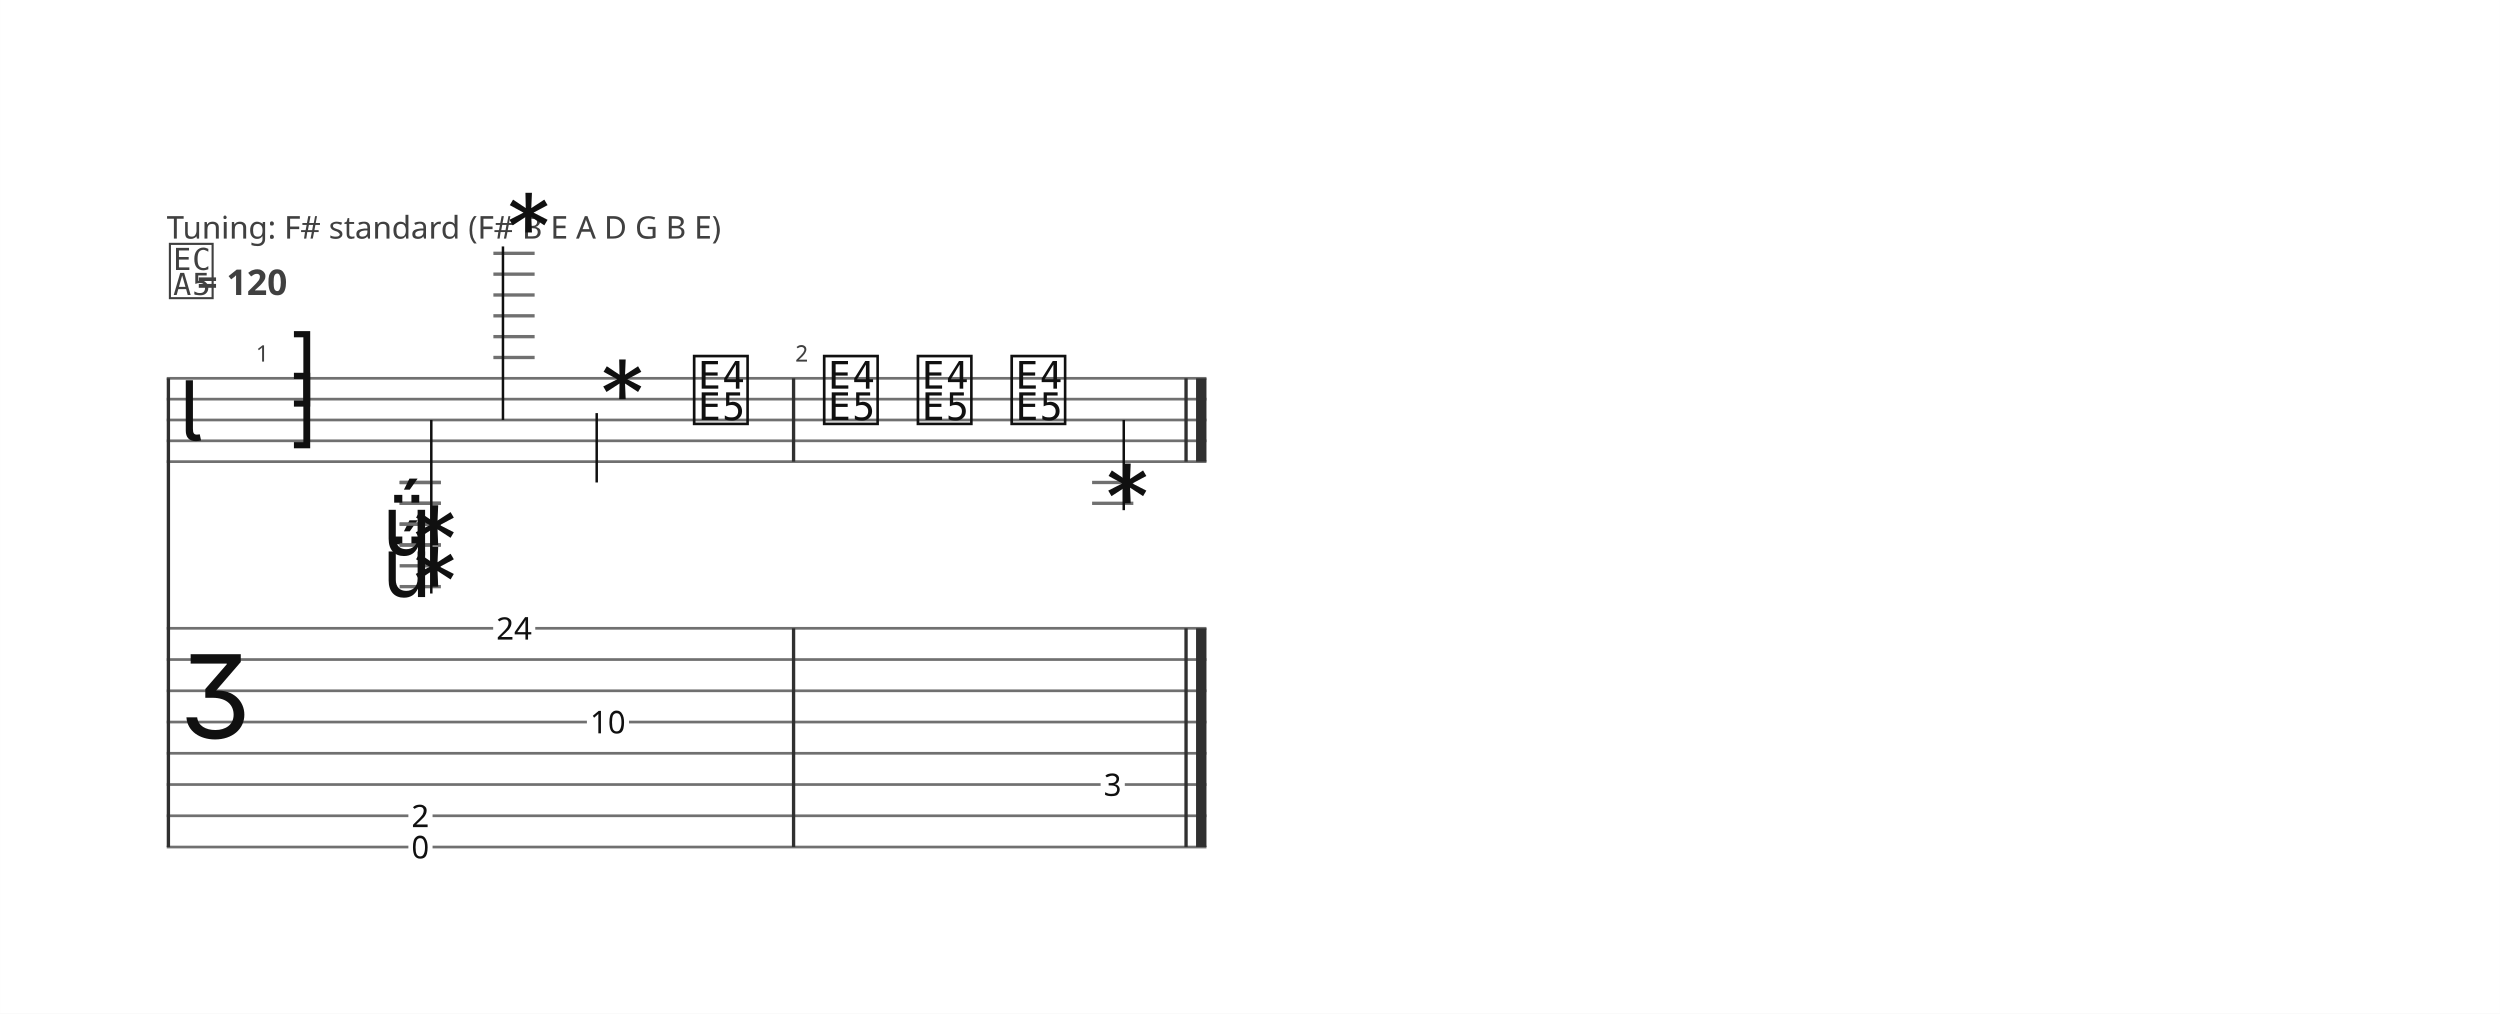
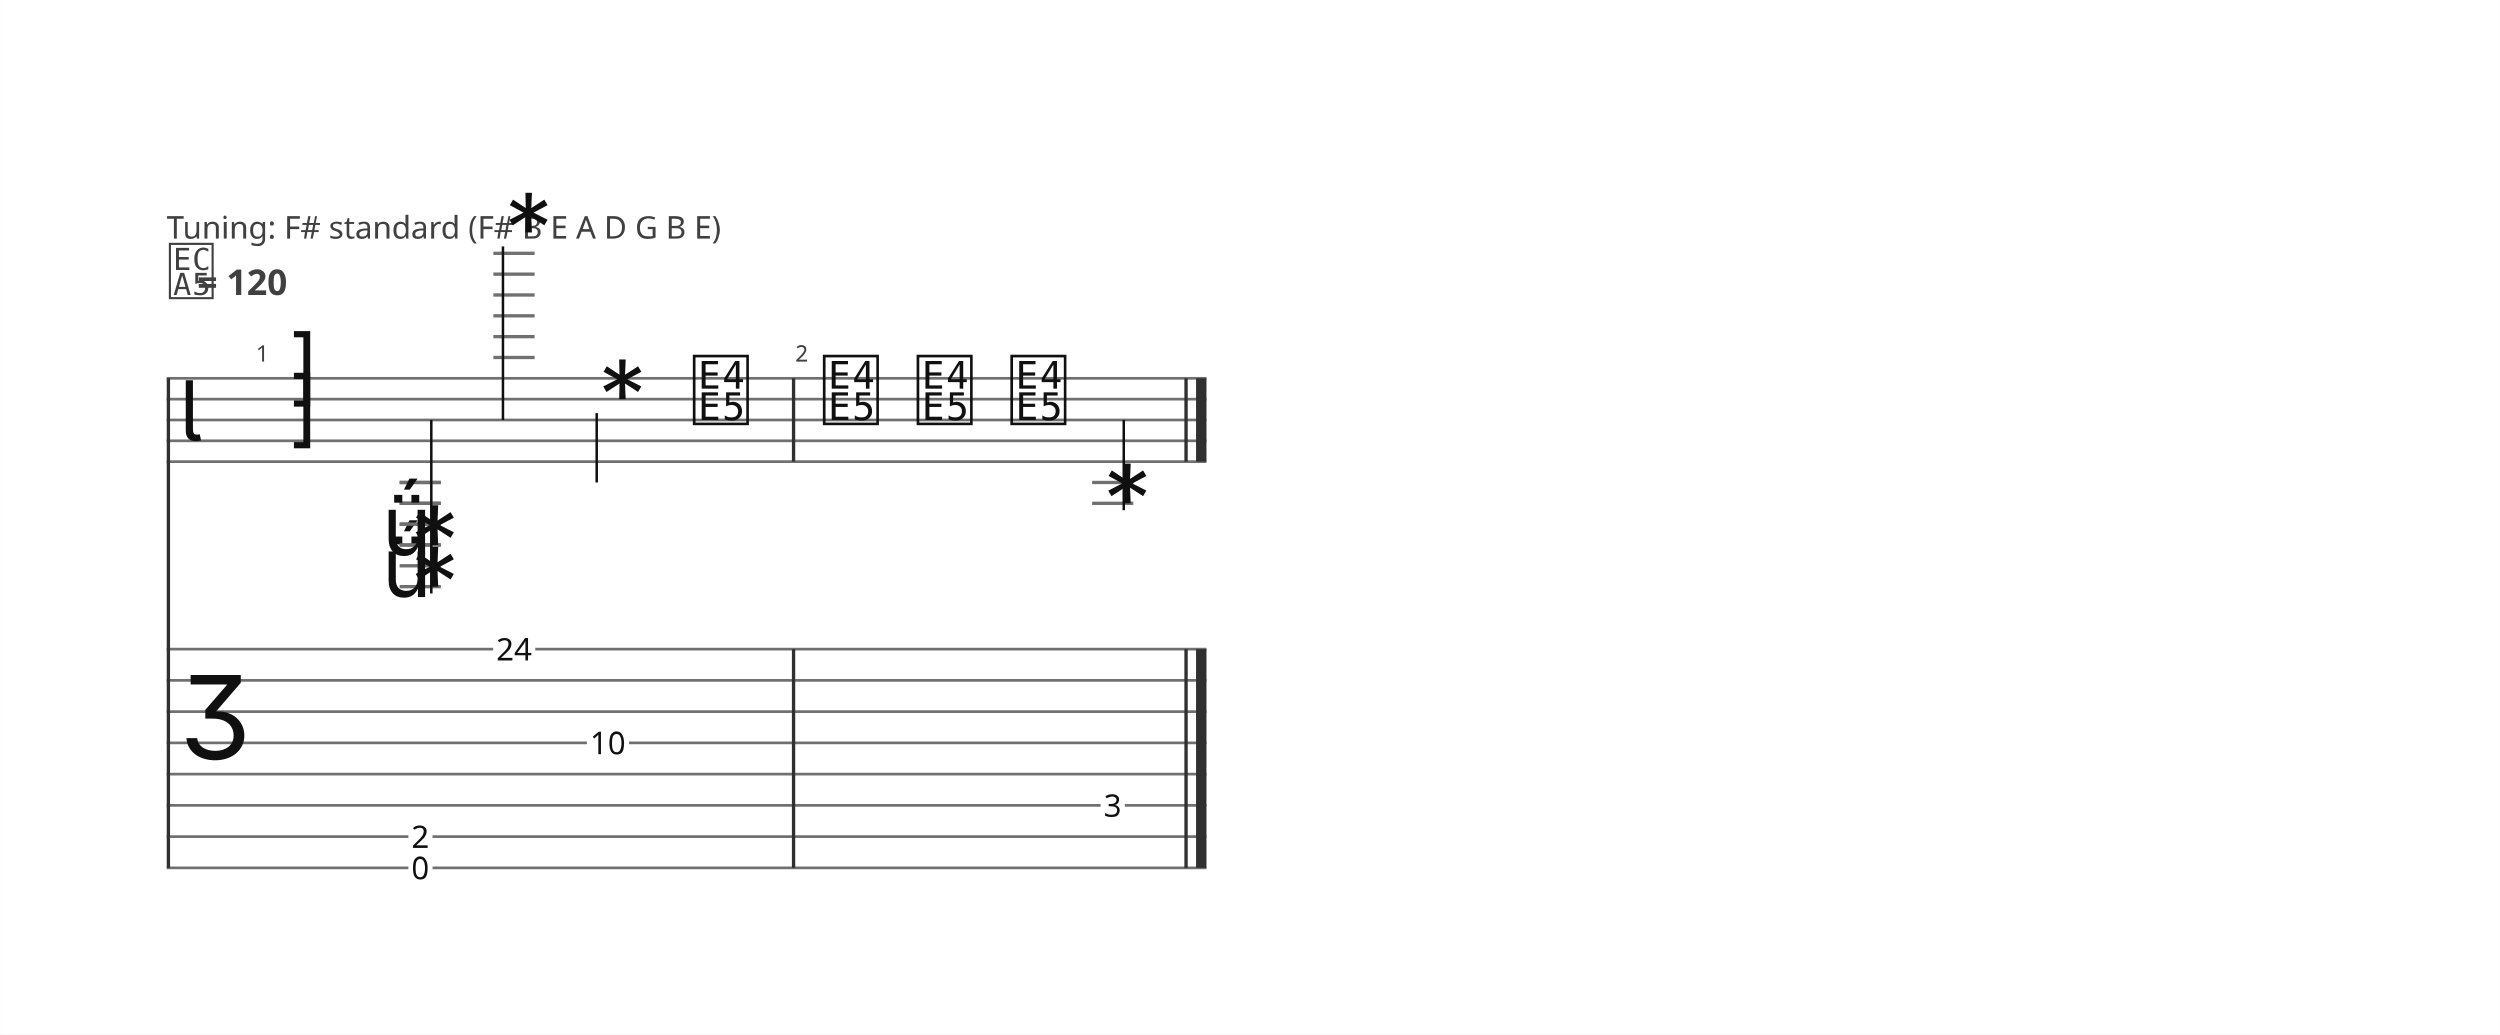
- <svg xmlns="http://www.w3.org/2000/svg" width="210mm" height="85.15mm" viewBox="0 0 120 48.66">
+ <svg xmlns="http://www.w3.org/2000/svg" width="210mm" height="86.9mm" viewBox="0 0 120 49.66">
  <rect width="100%" height="100%" fill="#ffffff" />
  <text x="8" y="11.45" font-family="Noto Sans" font-size="1.5" fill="#404040">Tuning: F# standard (F# B E A D G B E)</text>
  <text x="9.46" y="14.16" font-family="Noto Sans" font-size="1.7" font-weight="bold" fill="#404040">= 120</text>
  <text x="8" y="14.16" font-family="Bravura" font-size="3.2" fill="#404040" data-glyph="metNoteQuarterUp"></text>
-   <line x1="8" y1="30.16" x2="57.91" y2="30.16" stroke="#707070" stroke-width="0.13" />
-   <line x1="8" y1="31.66" x2="57.91" y2="31.66" stroke="#707070" stroke-width="0.13" />
-   <line x1="8" y1="33.16" x2="57.91" y2="33.16" stroke="#707070" stroke-width="0.13" />
-   <line x1="8" y1="34.66" x2="57.91" y2="34.66" stroke="#707070" stroke-width="0.13" />
-   <line x1="8" y1="36.16" x2="57.91" y2="36.16" stroke="#707070" stroke-width="0.13" />
-   <line x1="8" y1="37.66" x2="57.91" y2="37.66" stroke="#707070" stroke-width="0.13" />
-   <line x1="8" y1="39.16" x2="57.91" y2="39.16" stroke="#707070" stroke-width="0.13" />
-   <line x1="8" y1="40.66" x2="57.91" y2="40.66" stroke="#707070" stroke-width="0.13" />
-   <text x="8.6" y="35.45" font-family="Bravura" font-size="5.56" fill="#101010" data-glyph="6stringTabClef"></text>
+   <line x1="8" y1="31.16" x2="57.91" y2="31.16" stroke="#707070" stroke-width="0.13" />
+   <line x1="8" y1="32.66" x2="57.91" y2="32.66" stroke="#707070" stroke-width="0.13" />
+   <line x1="8" y1="34.16" x2="57.91" y2="34.16" stroke="#707070" stroke-width="0.13" />
+   <line x1="8" y1="35.66" x2="57.91" y2="35.66" stroke="#707070" stroke-width="0.13" />
+   <line x1="8" y1="37.16" x2="57.91" y2="37.16" stroke="#707070" stroke-width="0.13" />
+   <line x1="8" y1="38.66" x2="57.91" y2="38.66" stroke="#707070" stroke-width="0.13" />
+   <line x1="8" y1="40.16" x2="57.91" y2="40.16" stroke="#707070" stroke-width="0.13" />
+   <line x1="8" y1="41.66" x2="57.91" y2="41.66" stroke="#707070" stroke-width="0.13" />
+   <text x="8.6" y="36.45" font-family="Bravura" font-size="5.56" fill="#101010" data-glyph="6stringTabClef"></text>
  <line x1="8" y1="18.16" x2="57.91" y2="18.16" stroke="#707070" stroke-width="0.13" />
  <line x1="8" y1="19.16" x2="57.91" y2="19.16" stroke="#707070" stroke-width="0.13" />
  <line x1="8" y1="20.16" x2="57.91" y2="20.16" stroke="#707070" stroke-width="0.13" />
  <line x1="8" y1="21.16" x2="57.91" y2="21.16" stroke="#707070" stroke-width="0.13" />
  <line x1="8" y1="22.16" x2="57.91" y2="22.16" stroke="#707070" stroke-width="0.13" />
  <text x="8.6" y="21.16" font-family="Bravura" font-size="4" fill="#101010" data-glyph="gClef"></text>
-   <line x1="8.08" y1="18.16" x2="8.08" y2="40.66" stroke="#303030" stroke-width="0.16" />
+   <line x1="8.08" y1="18.16" x2="8.08" y2="41.66" stroke="#303030" stroke-width="0.16" />
  <text x="12.28" y="17.36" font-family="Noto Sans" font-size="1.1" fill="#404040">1</text>
  <text x="13.87" y="19.16" font-family="Bravura" font-size="4" fill="#101010" data-glyph="timeSig4"></text>
  <text x="13.87" y="21.16" font-family="Bravura" font-size="4" fill="#101010" data-glyph="timeSig4"></text>
-   <rect x="19.6" y="39.92" width="1.16" height="1.47" fill="#ffffff" />
-   <text x="20.17" y="41.2" font-family="Noto Sans" font-size="1.5" text-anchor="middle" fill="#101010">0</text>
-   <rect x="19.6" y="38.42" width="1.16" height="1.47" fill="#ffffff" />
-   <text x="20.17" y="39.7" font-family="Noto Sans" font-size="1.5" text-anchor="middle" fill="#101010">2</text>
-   <rect x="23.67" y="29.42" width="2.02" height="1.47" fill="#ffffff" />
-   <text x="24.67" y="30.7" font-family="Noto Sans" font-size="1.5" text-anchor="middle" fill="#101010">24</text>
-   <rect x="28.17" y="33.92" width="2.02" height="1.47" fill="#ffffff" />
-   <text x="29.17" y="35.2" font-family="Noto Sans" font-size="1.5" text-anchor="middle" fill="#101010">10</text>
+   <rect x="19.6" y="40.92" width="1.16" height="1.47" fill="#ffffff" />
+   <text x="20.17" y="42.2" font-family="Noto Sans" font-size="1.5" text-anchor="middle" fill="#101010">0</text>
+   <rect x="19.6" y="39.42" width="1.16" height="1.47" fill="#ffffff" />
+   <text x="20.17" y="40.7" font-family="Noto Sans" font-size="1.5" text-anchor="middle" fill="#101010">2</text>
+   <rect x="23.67" y="30.42" width="2.02" height="1.47" fill="#ffffff" />
+   <text x="24.67" y="31.7" font-family="Noto Sans" font-size="1.5" text-anchor="middle" fill="#101010">24</text>
+   <rect x="28.17" y="34.92" width="2.02" height="1.47" fill="#ffffff" />
+   <text x="29.17" y="36.2" font-family="Noto Sans" font-size="1.5" text-anchor="middle" fill="#101010">10</text>
  <line x1="19.18" y1="28.16" x2="21.16" y2="28.16" stroke="#707070" stroke-width="0.16" />
  <line x1="19.18" y1="27.16" x2="21.16" y2="27.16" stroke="#707070" stroke-width="0.16" />
  <line x1="19.18" y1="26.16" x2="21.16" y2="26.16" stroke="#707070" stroke-width="0.16" />
  <line x1="19.18" y1="25.16" x2="21.16" y2="25.16" stroke="#707070" stroke-width="0.16" />
  <line x1="19.18" y1="24.16" x2="21.16" y2="24.16" stroke="#707070" stroke-width="0.16" />
  <line x1="19.18" y1="23.16" x2="21.16" y2="23.16" stroke="#707070" stroke-width="0.16" />
  <text x="19.58" y="28.66" font-family="Bravura" font-size="4" fill="#101010" data-glyph="noteheadBlack"></text>
  <text x="18.34" y="28.66" font-family="Bravura" font-size="4" fill="#101010" data-glyph="accidentalSharp"></text>
  <line x1="19.18" y1="26.16" x2="21.16" y2="26.16" stroke="#707070" stroke-width="0.16" />
  <line x1="19.18" y1="25.16" x2="21.16" y2="25.16" stroke="#707070" stroke-width="0.16" />
  <line x1="19.18" y1="24.16" x2="21.16" y2="24.16" stroke="#707070" stroke-width="0.16" />
  <line x1="19.18" y1="23.16" x2="21.16" y2="23.16" stroke="#707070" stroke-width="0.16" />
  <text x="19.58" y="26.66" font-family="Bravura" font-size="4" fill="#101010" data-glyph="noteheadBlack"></text>
  <text x="18.34" y="26.66" font-family="Bravura" font-size="4" fill="#101010" data-glyph="accidentalSharp"></text>
  <line x1="20.7" y1="28.49" x2="20.7" y2="20.16" stroke="#101010" stroke-width="0.12" />
  <line x1="23.68" y1="17.16" x2="25.66" y2="17.16" stroke="#707070" stroke-width="0.16" />
  <line x1="23.68" y1="16.16" x2="25.66" y2="16.16" stroke="#707070" stroke-width="0.16" />
  <line x1="23.68" y1="15.16" x2="25.66" y2="15.16" stroke="#707070" stroke-width="0.16" />
  <line x1="23.68" y1="14.16" x2="25.66" y2="14.16" stroke="#707070" stroke-width="0.16" />
  <line x1="23.68" y1="13.16" x2="25.66" y2="13.16" stroke="#707070" stroke-width="0.16" />
  <line x1="23.68" y1="12.16" x2="25.66" y2="12.16" stroke="#707070" stroke-width="0.16" />
  <text x="24.08" y="11.66" font-family="Bravura" font-size="4" fill="#101010" data-glyph="noteheadBlack"></text>
  <line x1="24.14" y1="11.83" x2="24.14" y2="20.16" stroke="#101010" stroke-width="0.12" />
  <text x="28.58" y="19.66" font-family="Bravura" font-size="4" fill="#101010" data-glyph="noteheadBlack"></text>
  <line x1="28.64" y1="19.83" x2="28.64" y2="23.16" stroke="#101010" stroke-width="0.12" />
  <text x="33.13" y="20.16" font-family="Bravura" font-size="4" fill="#101010" data-glyph="restQuarter"></text>
-   <line x1="38.09" y1="30.16" x2="38.09" y2="40.66" stroke="#303030" stroke-width="0.16" />
+   <line x1="38.09" y1="31.16" x2="38.09" y2="41.66" stroke="#303030" stroke-width="0.16" />
  <line x1="38.09" y1="18.16" x2="38.09" y2="22.16" stroke="#303030" stroke-width="0.16" />
  <text x="38.17" y="17.36" font-family="Noto Sans" font-size="1.1" fill="#404040">2</text>
-   <rect x="52.83" y="36.92" width="1.16" height="1.47" fill="#ffffff" />
-   <text x="53.41" y="38.2" font-family="Noto Sans" font-size="1.5" text-anchor="middle" fill="#101010">3</text>
+   <rect x="52.83" y="37.92" width="1.16" height="1.47" fill="#ffffff" />
+   <text x="53.41" y="39.2" font-family="Noto Sans" font-size="1.5" text-anchor="middle" fill="#101010">3</text>
  <text x="39.37" y="20.16" font-family="Bravura" font-size="4" fill="#101010" data-glyph="restQuarter"></text>
  <text x="43.87" y="20.16" font-family="Bravura" font-size="4" fill="#101010" data-glyph="restQuarter"></text>
  <text x="48.37" y="20.16" font-family="Bravura" font-size="4" fill="#101010" data-glyph="restQuarter"></text>
  <line x1="52.42" y1="24.16" x2="54.4" y2="24.16" stroke="#707070" stroke-width="0.16" />
  <line x1="52.42" y1="23.16" x2="54.4" y2="23.16" stroke="#707070" stroke-width="0.16" />
  <text x="52.82" y="24.66" font-family="Bravura" font-size="4" fill="#101010" data-glyph="noteheadBlack"></text>
  <line x1="53.94" y1="24.49" x2="53.94" y2="20.16" stroke="#101010" stroke-width="0.12" />
-   <line x1="56.93" y1="30.16" x2="56.93" y2="40.66" stroke="#303030" stroke-width="0.16" />
-   <line x1="57.66" y1="30.16" x2="57.66" y2="40.66" stroke="#303030" stroke-width="0.5" />
+   <line x1="56.93" y1="31.16" x2="56.93" y2="41.66" stroke="#303030" stroke-width="0.16" />
+   <line x1="57.66" y1="31.16" x2="57.66" y2="41.66" stroke="#303030" stroke-width="0.5" />
  <line x1="56.93" y1="18.16" x2="56.93" y2="22.16" stroke="#303030" stroke-width="0.16" />
  <line x1="57.66" y1="18.16" x2="57.66" y2="22.16" stroke="#303030" stroke-width="0.5" />
</svg>
